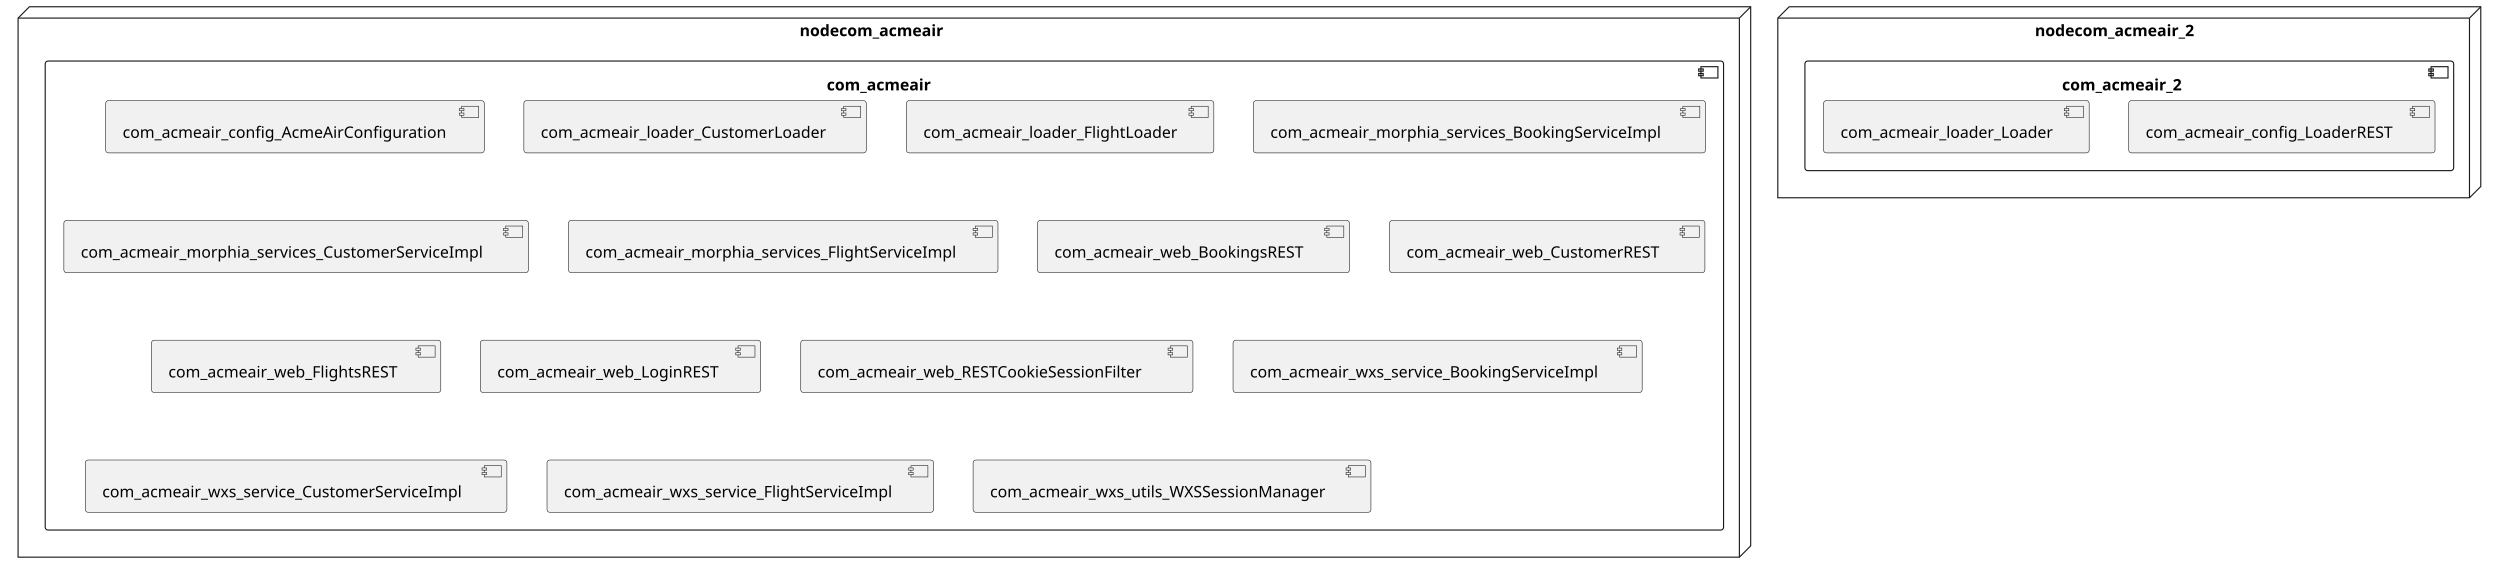
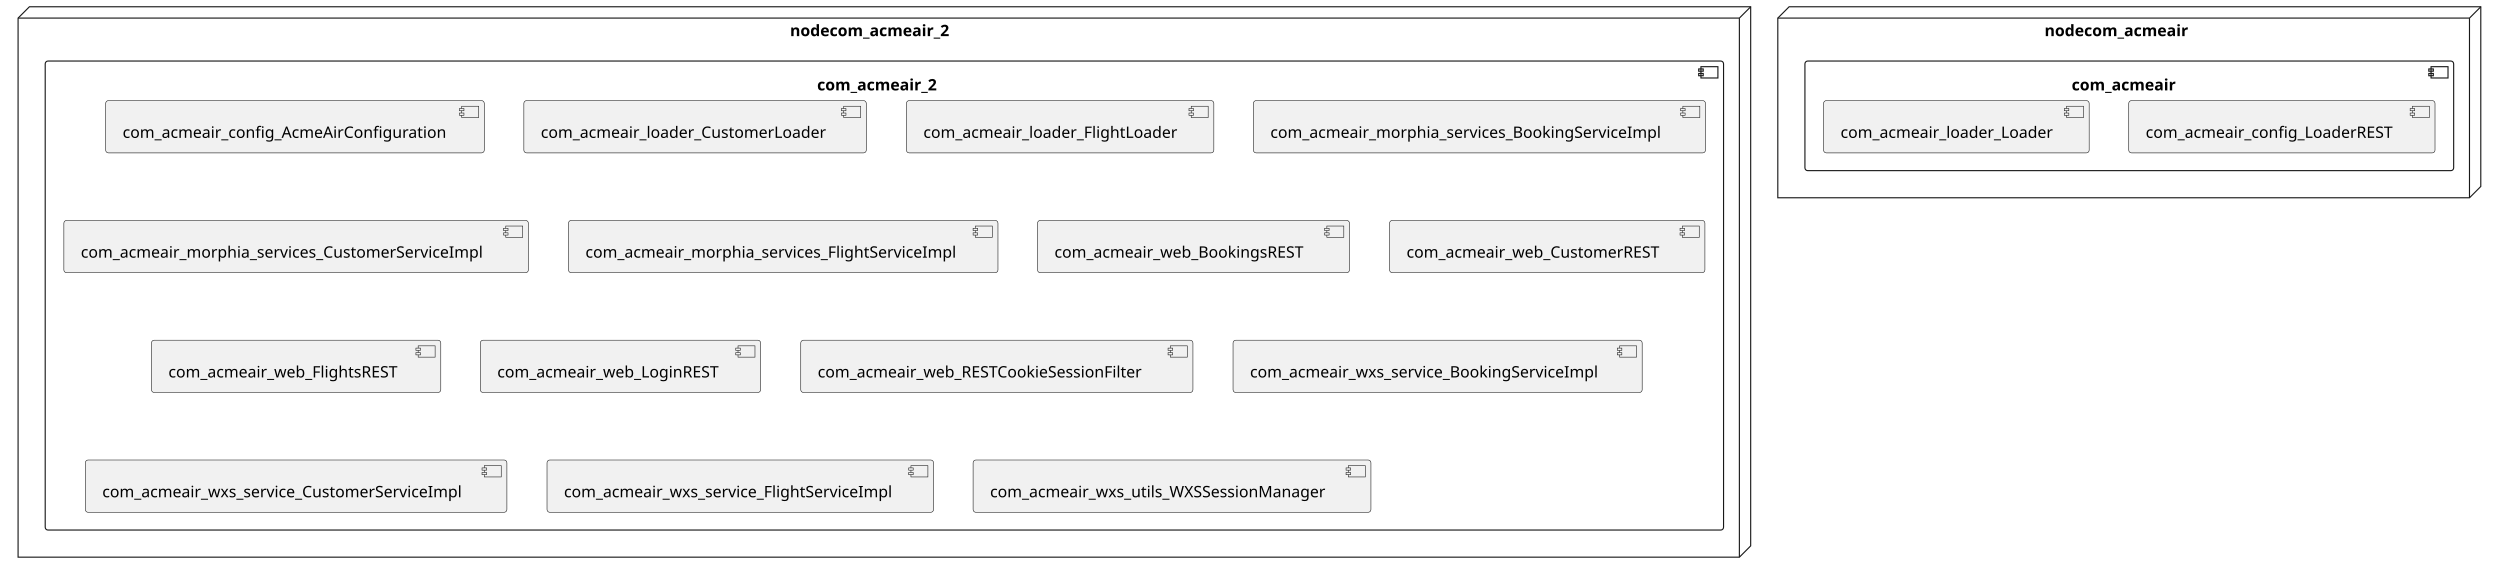
<svg xmlns="http://www.w3.org/2000/svg" xmlns:xlink="http://www.w3.org/1999/xlink" contentStyleType="text/css" height="510px" preserveAspectRatio="none" style="width:2212px;height:510px;background:#FFFFFF;" version="1.1" viewBox="0 0 2212 510" width="2212px" zoomAndPan="magnify">
  <defs />
  <g>
    <g id="cluster_nodecom_acmeair">
+       <polygon fill="none" points="1573,16,1583,6,2195,6,2195,165,2185,175,1573,175,1573,16" style="stroke:#181818;stroke-width:1.0;" />
+       <line style="stroke:#181818;stroke-width:1.0;" x1="2185" x2="2195" y1="16" y2="6" />
+       <line style="stroke:#181818;stroke-width:1.0;" x1="1573" x2="2185" y1="16" y2="16" />
+       <line style="stroke:#181818;stroke-width:1.0;" x1="2185" x2="2185" y1="16" y2="175" />
+       <text fill="#000000" font-family="sans-serif" font-size="14" font-weight="bold" lengthAdjust="spacing" textLength="142" x="1809" y="31.995">nodecom_acmeair</text>
+     </g>
+     <g id="cluster_com_acmeair">
+       <rect fill="none" height="97" rx="2.5" ry="2.5" style="stroke:#181818;stroke-width:1.0;" width="574" x="1597" y="54" />
+       <rect fill="none" height="10" style="stroke:#181818;stroke-width:1.0;" width="15" x="2151" y="59" />
+       <rect fill="none" height="2" style="stroke:#181818;stroke-width:1.0;" width="4" x="2149" y="61" />
+       <rect fill="none" height="2" style="stroke:#181818;stroke-width:1.0;" width="4" x="2149" y="65" />
+       <text fill="#000000" font-family="sans-serif" font-size="14" font-weight="bold" lengthAdjust="spacing" textLength="102" x="1833" y="79.995">com_acmeair</text>
+     </g>
+     <g id="cluster_nodecom_acmeair_2">
      <polygon fill="none" points="16,16,26,6,1549,6,1549,483,1539,493,16,493,16,16" style="stroke:#181818;stroke-width:1.0;" />
      <line style="stroke:#181818;stroke-width:1.0;" x1="1539" x2="1549" y1="16" y2="6" />
      <line style="stroke:#181818;stroke-width:1.0;" x1="16" x2="1539" y1="16" y2="16" />
      <line style="stroke:#181818;stroke-width:1.0;" x1="1539" x2="1539" y1="16" y2="493" />
-       <text fill="#000000" font-family="sans-serif" font-size="14" font-weight="bold" lengthAdjust="spacing" textLength="142" x="707.5" y="31.995">nodecom_acmeair</text>
+       <text fill="#000000" font-family="sans-serif" font-size="14" font-weight="bold" lengthAdjust="spacing" textLength="159" x="699" y="31.995">nodecom_acmeair_2</text>
    </g>
-     <g id="cluster_com_acmeair">
+     <g id="cluster_com_acmeair_2">
      <rect fill="none" height="415" rx="2.5" ry="2.5" style="stroke:#181818;stroke-width:1.0;" width="1485" x="40" y="54" />
      <rect fill="none" height="10" style="stroke:#181818;stroke-width:1.0;" width="15" x="1505" y="59" />
      <rect fill="none" height="2" style="stroke:#181818;stroke-width:1.0;" width="4" x="1503" y="61" />
      <rect fill="none" height="2" style="stroke:#181818;stroke-width:1.0;" width="4" x="1503" y="65" />
-       <text fill="#000000" font-family="sans-serif" font-size="14" font-weight="bold" lengthAdjust="spacing" textLength="102" x="731.5" y="79.995">com_acmeair</text>
+       <text fill="#000000" font-family="sans-serif" font-size="14" font-weight="bold" lengthAdjust="spacing" textLength="119" x="723" y="79.995">com_acmeair_2</text>
    </g>
-     <g id="cluster_nodecom_acmeair_2">
-       <polygon fill="none" points="1573,16,1583,6,2195,6,2195,165,2185,175,1573,175,1573,16" style="stroke:#181818;stroke-width:1.0;" />
-       <line style="stroke:#181818;stroke-width:1.0;" x1="2185" x2="2195" y1="16" y2="6" />
-       <line style="stroke:#181818;stroke-width:1.0;" x1="1573" x2="2185" y1="16" y2="16" />
-       <line style="stroke:#181818;stroke-width:1.0;" x1="2185" x2="2185" y1="16" y2="175" />
-       <text fill="#000000" font-family="sans-serif" font-size="14" font-weight="bold" lengthAdjust="spacing" textLength="159" x="1800.5" y="31.995">nodecom_acmeair_2</text>
+     <g id="elem_com_acmeair_config_LoaderREST">
+       <a href="acmeair-acmeair.system#_vqvIYFObEe-E1pUMLKBU6A" target="_top" title="acmeair-acmeair.system#_vqvIYFObEe-E1pUMLKBU6A" xlink:actuate="onRequest" xlink:href="acmeair-acmeair.system#_vqvIYFObEe-E1pUMLKBU6A" xlink:show="new" xlink:title="acmeair-acmeair.system#_vqvIYFObEe-E1pUMLKBU6A" xlink:type="simple">
+         <rect fill="#F1F1F1" height="46.297" rx="2.5" ry="2.5" style="stroke:#181818;stroke-width:0.5;" width="271" x="1883.5" y="89" />
+         <rect fill="#F1F1F1" height="10" style="stroke:#181818;stroke-width:0.5;" width="15" x="2134.5" y="94" />
+         <rect fill="#F1F1F1" height="2" style="stroke:#181818;stroke-width:0.5;" width="4" x="2132.5" y="96" />
+         <rect fill="#F1F1F1" height="2" style="stroke:#181818;stroke-width:0.5;" width="4" x="2132.5" y="100" />
+         <text fill="#000000" font-family="sans-serif" font-size="14" lengthAdjust="spacing" textLength="231" x="1898.5" y="121.995">com_acmeair_config_LoaderREST</text>
+       </a>
    </g>
-     <g id="cluster_com_acmeair_2">
-       <rect fill="none" height="97" rx="2.5" ry="2.5" style="stroke:#181818;stroke-width:1.0;" width="574" x="1597" y="54" />
-       <rect fill="none" height="10" style="stroke:#181818;stroke-width:1.0;" width="15" x="2151" y="59" />
-       <rect fill="none" height="2" style="stroke:#181818;stroke-width:1.0;" width="4" x="2149" y="61" />
-       <rect fill="none" height="2" style="stroke:#181818;stroke-width:1.0;" width="4" x="2149" y="65" />
-       <text fill="#000000" font-family="sans-serif" font-size="14" font-weight="bold" lengthAdjust="spacing" textLength="119" x="1824.5" y="79.995">com_acmeair_2</text>
+     <g id="elem_com_acmeair_loader_Loader">
+       <a href="acmeair-acmeair.system#_vqvIYFObEe-E1pUMLKBU6A" target="_top" title="acmeair-acmeair.system#_vqvIYFObEe-E1pUMLKBU6A" xlink:actuate="onRequest" xlink:href="acmeair-acmeair.system#_vqvIYFObEe-E1pUMLKBU6A" xlink:show="new" xlink:title="acmeair-acmeair.system#_vqvIYFObEe-E1pUMLKBU6A" xlink:type="simple">
+         <rect fill="#F1F1F1" height="46.297" rx="2.5" ry="2.5" style="stroke:#181818;stroke-width:0.5;" width="235" x="1613.5" y="89" />
+         <rect fill="#F1F1F1" height="10" style="stroke:#181818;stroke-width:0.5;" width="15" x="1828.5" y="94" />
+         <rect fill="#F1F1F1" height="2" style="stroke:#181818;stroke-width:0.5;" width="4" x="1826.5" y="96" />
+         <rect fill="#F1F1F1" height="2" style="stroke:#181818;stroke-width:0.5;" width="4" x="1826.5" y="100" />
+         <text fill="#000000" font-family="sans-serif" font-size="14" lengthAdjust="spacing" textLength="195" x="1628.5" y="121.995">com_acmeair_loader_Loader</text>
+       </a>
    </g>
    <g id="elem_com_acmeair_config_AcmeAirConfiguration">
-       <a href="acmeair-acmeair.system#_0NQDoFLSEe-uD_nnk5KOcg" target="_top" title="acmeair-acmeair.system#_0NQDoFLSEe-uD_nnk5KOcg" xlink:actuate="onRequest" xlink:href="acmeair-acmeair.system#_0NQDoFLSEe-uD_nnk5KOcg" xlink:show="new" xlink:title="acmeair-acmeair.system#_0NQDoFLSEe-uD_nnk5KOcg" xlink:type="simple">
+       <a href="acmeair-acmeair.system#_vqvIYFObEe-E1pUMLKBU6A" target="_top" title="acmeair-acmeair.system#_vqvIYFObEe-E1pUMLKBU6A" xlink:actuate="onRequest" xlink:href="acmeair-acmeair.system#_vqvIYFObEe-E1pUMLKBU6A" xlink:show="new" xlink:title="acmeair-acmeair.system#_vqvIYFObEe-E1pUMLKBU6A" xlink:type="simple">
        <rect fill="#F1F1F1" height="46.297" rx="2.5" ry="2.5" style="stroke:#181818;stroke-width:0.5;" width="335" x="93.5" y="89" />
        <rect fill="#F1F1F1" height="10" style="stroke:#181818;stroke-width:0.5;" width="15" x="408.5" y="94" />
        <rect fill="#F1F1F1" height="2" style="stroke:#181818;stroke-width:0.5;" width="4" x="406.5" y="96" />
        <rect fill="#F1F1F1" height="2" style="stroke:#181818;stroke-width:0.5;" width="4" x="406.5" y="100" />
        <text fill="#000000" font-family="sans-serif" font-size="14" lengthAdjust="spacing" textLength="295" x="108.5" y="121.995">com_acmeair_config_AcmeAirConfiguration</text>
      </a>
    </g>
    <g id="elem_com_acmeair_loader_CustomerLoader">
-       <a href="acmeair-acmeair.system#_0NQDoFLSEe-uD_nnk5KOcg" target="_top" title="acmeair-acmeair.system#_0NQDoFLSEe-uD_nnk5KOcg" xlink:actuate="onRequest" xlink:href="acmeair-acmeair.system#_0NQDoFLSEe-uD_nnk5KOcg" xlink:show="new" xlink:title="acmeair-acmeair.system#_0NQDoFLSEe-uD_nnk5KOcg" xlink:type="simple">
+       <a href="acmeair-acmeair.system#_vqvIYFObEe-E1pUMLKBU6A" target="_top" title="acmeair-acmeair.system#_vqvIYFObEe-E1pUMLKBU6A" xlink:actuate="onRequest" xlink:href="acmeair-acmeair.system#_vqvIYFObEe-E1pUMLKBU6A" xlink:show="new" xlink:title="acmeair-acmeair.system#_vqvIYFObEe-E1pUMLKBU6A" xlink:type="simple">
        <rect fill="#F1F1F1" height="46.297" rx="2.5" ry="2.5" style="stroke:#181818;stroke-width:0.5;" width="303" x="463.5" y="89" />
        <rect fill="#F1F1F1" height="10" style="stroke:#181818;stroke-width:0.5;" width="15" x="746.5" y="94" />
        <rect fill="#F1F1F1" height="2" style="stroke:#181818;stroke-width:0.5;" width="4" x="744.5" y="96" />
        <rect fill="#F1F1F1" height="2" style="stroke:#181818;stroke-width:0.5;" width="4" x="744.5" y="100" />
        <text fill="#000000" font-family="sans-serif" font-size="14" lengthAdjust="spacing" textLength="263" x="478.5" y="121.995">com_acmeair_loader_CustomerLoader</text>
      </a>
    </g>
    <g id="elem_com_acmeair_loader_FlightLoader">
-       <a href="acmeair-acmeair.system#_0NQDoFLSEe-uD_nnk5KOcg" target="_top" title="acmeair-acmeair.system#_0NQDoFLSEe-uD_nnk5KOcg" xlink:actuate="onRequest" xlink:href="acmeair-acmeair.system#_0NQDoFLSEe-uD_nnk5KOcg" xlink:show="new" xlink:title="acmeair-acmeair.system#_0NQDoFLSEe-uD_nnk5KOcg" xlink:type="simple">
+       <a href="acmeair-acmeair.system#_vqvIYFObEe-E1pUMLKBU6A" target="_top" title="acmeair-acmeair.system#_vqvIYFObEe-E1pUMLKBU6A" xlink:actuate="onRequest" xlink:href="acmeair-acmeair.system#_vqvIYFObEe-E1pUMLKBU6A" xlink:show="new" xlink:title="acmeair-acmeair.system#_vqvIYFObEe-E1pUMLKBU6A" xlink:type="simple">
        <rect fill="#F1F1F1" height="46.297" rx="2.5" ry="2.5" style="stroke:#181818;stroke-width:0.5;" width="272" x="802" y="89" />
        <rect fill="#F1F1F1" height="10" style="stroke:#181818;stroke-width:0.5;" width="15" x="1054" y="94" />
        <rect fill="#F1F1F1" height="2" style="stroke:#181818;stroke-width:0.5;" width="4" x="1052" y="96" />
        <rect fill="#F1F1F1" height="2" style="stroke:#181818;stroke-width:0.5;" width="4" x="1052" y="100" />
        <text fill="#000000" font-family="sans-serif" font-size="14" lengthAdjust="spacing" textLength="232" x="817" y="121.995">com_acmeair_loader_FlightLoader</text>
      </a>
    </g>
    <g id="elem_com_acmeair_morphia_services_BookingServiceImpl">
-       <a href="acmeair-acmeair.system#_0NQDoFLSEe-uD_nnk5KOcg" target="_top" title="acmeair-acmeair.system#_0NQDoFLSEe-uD_nnk5KOcg" xlink:actuate="onRequest" xlink:href="acmeair-acmeair.system#_0NQDoFLSEe-uD_nnk5KOcg" xlink:show="new" xlink:title="acmeair-acmeair.system#_0NQDoFLSEe-uD_nnk5KOcg" xlink:type="simple">
+       <a href="acmeair-acmeair.system#_vqvIYFObEe-E1pUMLKBU6A" target="_top" title="acmeair-acmeair.system#_vqvIYFObEe-E1pUMLKBU6A" xlink:actuate="onRequest" xlink:href="acmeair-acmeair.system#_vqvIYFObEe-E1pUMLKBU6A" xlink:show="new" xlink:title="acmeair-acmeair.system#_vqvIYFObEe-E1pUMLKBU6A" xlink:type="simple">
        <rect fill="#F1F1F1" height="46.297" rx="2.5" ry="2.5" style="stroke:#181818;stroke-width:0.5;" width="400" x="1109" y="89" />
        <rect fill="#F1F1F1" height="10" style="stroke:#181818;stroke-width:0.5;" width="15" x="1489" y="94" />
        <rect fill="#F1F1F1" height="2" style="stroke:#181818;stroke-width:0.5;" width="4" x="1487" y="96" />
        <rect fill="#F1F1F1" height="2" style="stroke:#181818;stroke-width:0.5;" width="4" x="1487" y="100" />
        <text fill="#000000" font-family="sans-serif" font-size="14" lengthAdjust="spacing" textLength="360" x="1124" y="121.995">com_acmeair_morphia_services_BookingServiceImpl</text>
      </a>
    </g>
    <g id="elem_com_acmeair_morphia_services_CustomerServiceImpl">
-       <a href="acmeair-acmeair.system#_0NQDoFLSEe-uD_nnk5KOcg" target="_top" title="acmeair-acmeair.system#_0NQDoFLSEe-uD_nnk5KOcg" xlink:actuate="onRequest" xlink:href="acmeair-acmeair.system#_0NQDoFLSEe-uD_nnk5KOcg" xlink:show="new" xlink:title="acmeair-acmeair.system#_0NQDoFLSEe-uD_nnk5KOcg" xlink:type="simple">
+       <a href="acmeair-acmeair.system#_vqvIYFObEe-E1pUMLKBU6A" target="_top" title="acmeair-acmeair.system#_vqvIYFObEe-E1pUMLKBU6A" xlink:actuate="onRequest" xlink:href="acmeair-acmeair.system#_vqvIYFObEe-E1pUMLKBU6A" xlink:show="new" xlink:title="acmeair-acmeair.system#_vqvIYFObEe-E1pUMLKBU6A" xlink:type="simple">
        <rect fill="#F1F1F1" height="46.297" rx="2.5" ry="2.5" style="stroke:#181818;stroke-width:0.5;" width="411" x="56.5" y="195" />
        <rect fill="#F1F1F1" height="10" style="stroke:#181818;stroke-width:0.5;" width="15" x="447.5" y="200" />
        <rect fill="#F1F1F1" height="2" style="stroke:#181818;stroke-width:0.5;" width="4" x="445.5" y="202" />
        <rect fill="#F1F1F1" height="2" style="stroke:#181818;stroke-width:0.5;" width="4" x="445.5" y="206" />
        <text fill="#000000" font-family="sans-serif" font-size="14" lengthAdjust="spacing" textLength="371" x="71.5" y="227.995">com_acmeair_morphia_services_CustomerServiceImpl</text>
      </a>
    </g>
    <g id="elem_com_acmeair_morphia_services_FlightServiceImpl">
-       <a href="acmeair-acmeair.system#_0NQDoFLSEe-uD_nnk5KOcg" target="_top" title="acmeair-acmeair.system#_0NQDoFLSEe-uD_nnk5KOcg" xlink:actuate="onRequest" xlink:href="acmeair-acmeair.system#_0NQDoFLSEe-uD_nnk5KOcg" xlink:show="new" xlink:title="acmeair-acmeair.system#_0NQDoFLSEe-uD_nnk5KOcg" xlink:type="simple">
+       <a href="acmeair-acmeair.system#_vqvIYFObEe-E1pUMLKBU6A" target="_top" title="acmeair-acmeair.system#_vqvIYFObEe-E1pUMLKBU6A" xlink:actuate="onRequest" xlink:href="acmeair-acmeair.system#_vqvIYFObEe-E1pUMLKBU6A" xlink:show="new" xlink:title="acmeair-acmeair.system#_vqvIYFObEe-E1pUMLKBU6A" xlink:type="simple">
        <rect fill="#F1F1F1" height="46.297" rx="2.5" ry="2.5" style="stroke:#181818;stroke-width:0.5;" width="380" x="503" y="195" />
        <rect fill="#F1F1F1" height="10" style="stroke:#181818;stroke-width:0.5;" width="15" x="863" y="200" />
        <rect fill="#F1F1F1" height="2" style="stroke:#181818;stroke-width:0.5;" width="4" x="861" y="202" />
        <rect fill="#F1F1F1" height="2" style="stroke:#181818;stroke-width:0.5;" width="4" x="861" y="206" />
        <text fill="#000000" font-family="sans-serif" font-size="14" lengthAdjust="spacing" textLength="340" x="518" y="227.995">com_acmeair_morphia_services_FlightServiceImpl</text>
      </a>
    </g>
    <g id="elem_com_acmeair_web_BookingsREST">
-       <a href="acmeair-acmeair.system#_0NQDoFLSEe-uD_nnk5KOcg" target="_top" title="acmeair-acmeair.system#_0NQDoFLSEe-uD_nnk5KOcg" xlink:actuate="onRequest" xlink:href="acmeair-acmeair.system#_0NQDoFLSEe-uD_nnk5KOcg" xlink:show="new" xlink:title="acmeair-acmeair.system#_0NQDoFLSEe-uD_nnk5KOcg" xlink:type="simple">
+       <a href="acmeair-acmeair.system#_vqvIYFObEe-E1pUMLKBU6A" target="_top" title="acmeair-acmeair.system#_vqvIYFObEe-E1pUMLKBU6A" xlink:actuate="onRequest" xlink:href="acmeair-acmeair.system#_vqvIYFObEe-E1pUMLKBU6A" xlink:show="new" xlink:title="acmeair-acmeair.system#_vqvIYFObEe-E1pUMLKBU6A" xlink:type="simple">
        <rect fill="#F1F1F1" height="46.297" rx="2.5" ry="2.5" style="stroke:#181818;stroke-width:0.5;" width="276" x="918" y="195" />
        <rect fill="#F1F1F1" height="10" style="stroke:#181818;stroke-width:0.5;" width="15" x="1174" y="200" />
        <rect fill="#F1F1F1" height="2" style="stroke:#181818;stroke-width:0.5;" width="4" x="1172" y="202" />
        <rect fill="#F1F1F1" height="2" style="stroke:#181818;stroke-width:0.5;" width="4" x="1172" y="206" />
        <text fill="#000000" font-family="sans-serif" font-size="14" lengthAdjust="spacing" textLength="236" x="933" y="227.995">com_acmeair_web_BookingsREST</text>
      </a>
    </g>
    <g id="elem_com_acmeair_web_CustomerREST">
-       <a href="acmeair-acmeair.system#_0NQDoFLSEe-uD_nnk5KOcg" target="_top" title="acmeair-acmeair.system#_0NQDoFLSEe-uD_nnk5KOcg" xlink:actuate="onRequest" xlink:href="acmeair-acmeair.system#_0NQDoFLSEe-uD_nnk5KOcg" xlink:show="new" xlink:title="acmeair-acmeair.system#_0NQDoFLSEe-uD_nnk5KOcg" xlink:type="simple">
+       <a href="acmeair-acmeair.system#_vqvIYFObEe-E1pUMLKBU6A" target="_top" title="acmeair-acmeair.system#_vqvIYFObEe-E1pUMLKBU6A" xlink:actuate="onRequest" xlink:href="acmeair-acmeair.system#_vqvIYFObEe-E1pUMLKBU6A" xlink:show="new" xlink:title="acmeair-acmeair.system#_vqvIYFObEe-E1pUMLKBU6A" xlink:type="simple">
        <rect fill="#F1F1F1" height="46.297" rx="2.5" ry="2.5" style="stroke:#181818;stroke-width:0.5;" width="279" x="1229.5" y="195" />
        <rect fill="#F1F1F1" height="10" style="stroke:#181818;stroke-width:0.5;" width="15" x="1488.5" y="200" />
        <rect fill="#F1F1F1" height="2" style="stroke:#181818;stroke-width:0.5;" width="4" x="1486.5" y="202" />
        <rect fill="#F1F1F1" height="2" style="stroke:#181818;stroke-width:0.5;" width="4" x="1486.5" y="206" />
        <text fill="#000000" font-family="sans-serif" font-size="14" lengthAdjust="spacing" textLength="239" x="1244.5" y="227.995">com_acmeair_web_CustomerREST</text>
      </a>
    </g>
    <g id="elem_com_acmeair_web_FlightsREST">
-       <a href="acmeair-acmeair.system#_0NQDoFLSEe-uD_nnk5KOcg" target="_top" title="acmeair-acmeair.system#_0NQDoFLSEe-uD_nnk5KOcg" xlink:actuate="onRequest" xlink:href="acmeair-acmeair.system#_0NQDoFLSEe-uD_nnk5KOcg" xlink:show="new" xlink:title="acmeair-acmeair.system#_0NQDoFLSEe-uD_nnk5KOcg" xlink:type="simple">
+       <a href="acmeair-acmeair.system#_vqvIYFObEe-E1pUMLKBU6A" target="_top" title="acmeair-acmeair.system#_vqvIYFObEe-E1pUMLKBU6A" xlink:actuate="onRequest" xlink:href="acmeair-acmeair.system#_vqvIYFObEe-E1pUMLKBU6A" xlink:show="new" xlink:title="acmeair-acmeair.system#_vqvIYFObEe-E1pUMLKBU6A" xlink:type="simple">
        <rect fill="#F1F1F1" height="46.297" rx="2.5" ry="2.5" style="stroke:#181818;stroke-width:0.5;" width="256" x="134" y="301" />
        <rect fill="#F1F1F1" height="10" style="stroke:#181818;stroke-width:0.5;" width="15" x="370" y="306" />
        <rect fill="#F1F1F1" height="2" style="stroke:#181818;stroke-width:0.5;" width="4" x="368" y="308" />
        <rect fill="#F1F1F1" height="2" style="stroke:#181818;stroke-width:0.5;" width="4" x="368" y="312" />
        <text fill="#000000" font-family="sans-serif" font-size="14" lengthAdjust="spacing" textLength="216" x="149" y="333.995">com_acmeair_web_FlightsREST</text>
      </a>
    </g>
    <g id="elem_com_acmeair_web_LoginREST">
-       <a href="acmeair-acmeair.system#_0NQDoFLSEe-uD_nnk5KOcg" target="_top" title="acmeair-acmeair.system#_0NQDoFLSEe-uD_nnk5KOcg" xlink:actuate="onRequest" xlink:href="acmeair-acmeair.system#_0NQDoFLSEe-uD_nnk5KOcg" xlink:show="new" xlink:title="acmeair-acmeair.system#_0NQDoFLSEe-uD_nnk5KOcg" xlink:type="simple">
+       <a href="acmeair-acmeair.system#_vqvIYFObEe-E1pUMLKBU6A" target="_top" title="acmeair-acmeair.system#_vqvIYFObEe-E1pUMLKBU6A" xlink:actuate="onRequest" xlink:href="acmeair-acmeair.system#_vqvIYFObEe-E1pUMLKBU6A" xlink:show="new" xlink:title="acmeair-acmeair.system#_vqvIYFObEe-E1pUMLKBU6A" xlink:type="simple">
        <rect fill="#F1F1F1" height="46.297" rx="2.5" ry="2.5" style="stroke:#181818;stroke-width:0.5;" width="248" x="425" y="301" />
        <rect fill="#F1F1F1" height="10" style="stroke:#181818;stroke-width:0.5;" width="15" x="653" y="306" />
        <rect fill="#F1F1F1" height="2" style="stroke:#181818;stroke-width:0.5;" width="4" x="651" y="308" />
        <rect fill="#F1F1F1" height="2" style="stroke:#181818;stroke-width:0.5;" width="4" x="651" y="312" />
        <text fill="#000000" font-family="sans-serif" font-size="14" lengthAdjust="spacing" textLength="208" x="440" y="333.995">com_acmeair_web_LoginREST</text>
      </a>
    </g>
    <g id="elem_com_acmeair_web_RESTCookieSessionFilter">
-       <a href="acmeair-acmeair.system#_0NQDoFLSEe-uD_nnk5KOcg" target="_top" title="acmeair-acmeair.system#_0NQDoFLSEe-uD_nnk5KOcg" xlink:actuate="onRequest" xlink:href="acmeair-acmeair.system#_0NQDoFLSEe-uD_nnk5KOcg" xlink:show="new" xlink:title="acmeair-acmeair.system#_0NQDoFLSEe-uD_nnk5KOcg" xlink:type="simple">
+       <a href="acmeair-acmeair.system#_vqvIYFObEe-E1pUMLKBU6A" target="_top" title="acmeair-acmeair.system#_vqvIYFObEe-E1pUMLKBU6A" xlink:actuate="onRequest" xlink:href="acmeair-acmeair.system#_vqvIYFObEe-E1pUMLKBU6A" xlink:show="new" xlink:title="acmeair-acmeair.system#_vqvIYFObEe-E1pUMLKBU6A" xlink:type="simple">
        <rect fill="#F1F1F1" height="46.297" rx="2.5" ry="2.5" style="stroke:#181818;stroke-width:0.5;" width="347" x="708.5" y="301" />
        <rect fill="#F1F1F1" height="10" style="stroke:#181818;stroke-width:0.5;" width="15" x="1035.5" y="306" />
        <rect fill="#F1F1F1" height="2" style="stroke:#181818;stroke-width:0.5;" width="4" x="1033.5" y="308" />
        <rect fill="#F1F1F1" height="2" style="stroke:#181818;stroke-width:0.5;" width="4" x="1033.5" y="312" />
        <text fill="#000000" font-family="sans-serif" font-size="14" lengthAdjust="spacing" textLength="307" x="723.5" y="333.995">com_acmeair_web_RESTCookieSessionFilter</text>
      </a>
    </g>
    <g id="elem_com_acmeair_wxs_service_BookingServiceImpl">
-       <a href="acmeair-acmeair.system#_0NQDoFLSEe-uD_nnk5KOcg" target="_top" title="acmeair-acmeair.system#_0NQDoFLSEe-uD_nnk5KOcg" xlink:actuate="onRequest" xlink:href="acmeair-acmeair.system#_0NQDoFLSEe-uD_nnk5KOcg" xlink:show="new" xlink:title="acmeair-acmeair.system#_0NQDoFLSEe-uD_nnk5KOcg" xlink:type="simple">
+       <a href="acmeair-acmeair.system#_vqvIYFObEe-E1pUMLKBU6A" target="_top" title="acmeair-acmeair.system#_vqvIYFObEe-E1pUMLKBU6A" xlink:actuate="onRequest" xlink:href="acmeair-acmeair.system#_vqvIYFObEe-E1pUMLKBU6A" xlink:show="new" xlink:title="acmeair-acmeair.system#_vqvIYFObEe-E1pUMLKBU6A" xlink:type="simple">
        <rect fill="#F1F1F1" height="46.297" rx="2.5" ry="2.5" style="stroke:#181818;stroke-width:0.5;" width="362" x="1091" y="301" />
        <rect fill="#F1F1F1" height="10" style="stroke:#181818;stroke-width:0.5;" width="15" x="1433" y="306" />
        <rect fill="#F1F1F1" height="2" style="stroke:#181818;stroke-width:0.5;" width="4" x="1431" y="308" />
        <rect fill="#F1F1F1" height="2" style="stroke:#181818;stroke-width:0.5;" width="4" x="1431" y="312" />
        <text fill="#000000" font-family="sans-serif" font-size="14" lengthAdjust="spacing" textLength="322" x="1106" y="333.995">com_acmeair_wxs_service_BookingServiceImpl</text>
      </a>
    </g>
    <g id="elem_com_acmeair_wxs_service_CustomerServiceImpl">
-       <a href="acmeair-acmeair.system#_0NQDoFLSEe-uD_nnk5KOcg" target="_top" title="acmeair-acmeair.system#_0NQDoFLSEe-uD_nnk5KOcg" xlink:actuate="onRequest" xlink:href="acmeair-acmeair.system#_0NQDoFLSEe-uD_nnk5KOcg" xlink:show="new" xlink:title="acmeair-acmeair.system#_0NQDoFLSEe-uD_nnk5KOcg" xlink:type="simple">
+       <a href="acmeair-acmeair.system#_vqvIYFObEe-E1pUMLKBU6A" target="_top" title="acmeair-acmeair.system#_vqvIYFObEe-E1pUMLKBU6A" xlink:actuate="onRequest" xlink:href="acmeair-acmeair.system#_vqvIYFObEe-E1pUMLKBU6A" xlink:show="new" xlink:title="acmeair-acmeair.system#_vqvIYFObEe-E1pUMLKBU6A" xlink:type="simple">
        <rect fill="#F1F1F1" height="46.297" rx="2.5" ry="2.5" style="stroke:#181818;stroke-width:0.5;" width="373" x="75.5" y="407" />
        <rect fill="#F1F1F1" height="10" style="stroke:#181818;stroke-width:0.5;" width="15" x="428.5" y="412" />
        <rect fill="#F1F1F1" height="2" style="stroke:#181818;stroke-width:0.5;" width="4" x="426.5" y="414" />
        <rect fill="#F1F1F1" height="2" style="stroke:#181818;stroke-width:0.5;" width="4" x="426.5" y="418" />
        <text fill="#000000" font-family="sans-serif" font-size="14" lengthAdjust="spacing" textLength="333" x="90.5" y="439.995">com_acmeair_wxs_service_CustomerServiceImpl</text>
      </a>
    </g>
    <g id="elem_com_acmeair_wxs_service_FlightServiceImpl">
-       <a href="acmeair-acmeair.system#_0NQDoFLSEe-uD_nnk5KOcg" target="_top" title="acmeair-acmeair.system#_0NQDoFLSEe-uD_nnk5KOcg" xlink:actuate="onRequest" xlink:href="acmeair-acmeair.system#_0NQDoFLSEe-uD_nnk5KOcg" xlink:show="new" xlink:title="acmeair-acmeair.system#_0NQDoFLSEe-uD_nnk5KOcg" xlink:type="simple">
+       <a href="acmeair-acmeair.system#_vqvIYFObEe-E1pUMLKBU6A" target="_top" title="acmeair-acmeair.system#_vqvIYFObEe-E1pUMLKBU6A" xlink:actuate="onRequest" xlink:href="acmeair-acmeair.system#_vqvIYFObEe-E1pUMLKBU6A" xlink:show="new" xlink:title="acmeair-acmeair.system#_vqvIYFObEe-E1pUMLKBU6A" xlink:type="simple">
        <rect fill="#F1F1F1" height="46.297" rx="2.5" ry="2.5" style="stroke:#181818;stroke-width:0.5;" width="342" x="484" y="407" />
        <rect fill="#F1F1F1" height="10" style="stroke:#181818;stroke-width:0.5;" width="15" x="806" y="412" />
        <rect fill="#F1F1F1" height="2" style="stroke:#181818;stroke-width:0.5;" width="4" x="804" y="414" />
        <rect fill="#F1F1F1" height="2" style="stroke:#181818;stroke-width:0.5;" width="4" x="804" y="418" />
        <text fill="#000000" font-family="sans-serif" font-size="14" lengthAdjust="spacing" textLength="302" x="499" y="439.995">com_acmeair_wxs_service_FlightServiceImpl</text>
      </a>
    </g>
    <g id="elem_com_acmeair_wxs_utils_WXSSessionManager">
-       <a href="acmeair-acmeair.system#_0NQDoFLSEe-uD_nnk5KOcg" target="_top" title="acmeair-acmeair.system#_0NQDoFLSEe-uD_nnk5KOcg" xlink:actuate="onRequest" xlink:href="acmeair-acmeair.system#_0NQDoFLSEe-uD_nnk5KOcg" xlink:show="new" xlink:title="acmeair-acmeair.system#_0NQDoFLSEe-uD_nnk5KOcg" xlink:type="simple">
+       <a href="acmeair-acmeair.system#_vqvIYFObEe-E1pUMLKBU6A" target="_top" title="acmeair-acmeair.system#_vqvIYFObEe-E1pUMLKBU6A" xlink:actuate="onRequest" xlink:href="acmeair-acmeair.system#_vqvIYFObEe-E1pUMLKBU6A" xlink:show="new" xlink:title="acmeair-acmeair.system#_vqvIYFObEe-E1pUMLKBU6A" xlink:type="simple">
        <rect fill="#F1F1F1" height="46.297" rx="2.5" ry="2.5" style="stroke:#181818;stroke-width:0.5;" width="352" x="861" y="407" />
        <rect fill="#F1F1F1" height="10" style="stroke:#181818;stroke-width:0.5;" width="15" x="1193" y="412" />
        <rect fill="#F1F1F1" height="2" style="stroke:#181818;stroke-width:0.5;" width="4" x="1191" y="414" />
        <rect fill="#F1F1F1" height="2" style="stroke:#181818;stroke-width:0.5;" width="4" x="1191" y="418" />
        <text fill="#000000" font-family="sans-serif" font-size="14" lengthAdjust="spacing" textLength="312" x="876" y="439.995">com_acmeair_wxs_utils_WXSSessionManager</text>
      </a>
    </g>
-     <g id="elem_com_acmeair_config_LoaderREST">
-       <a href="acmeair-acmeair.system#_0NQDoFLSEe-uD_nnk5KOcg" target="_top" title="acmeair-acmeair.system#_0NQDoFLSEe-uD_nnk5KOcg" xlink:actuate="onRequest" xlink:href="acmeair-acmeair.system#_0NQDoFLSEe-uD_nnk5KOcg" xlink:show="new" xlink:title="acmeair-acmeair.system#_0NQDoFLSEe-uD_nnk5KOcg" xlink:type="simple">
-         <rect fill="#F1F1F1" height="46.297" rx="2.5" ry="2.5" style="stroke:#181818;stroke-width:0.5;" width="271" x="1883.5" y="89" />
-         <rect fill="#F1F1F1" height="10" style="stroke:#181818;stroke-width:0.5;" width="15" x="2134.5" y="94" />
-         <rect fill="#F1F1F1" height="2" style="stroke:#181818;stroke-width:0.5;" width="4" x="2132.5" y="96" />
-         <rect fill="#F1F1F1" height="2" style="stroke:#181818;stroke-width:0.5;" width="4" x="2132.5" y="100" />
-         <text fill="#000000" font-family="sans-serif" font-size="14" lengthAdjust="spacing" textLength="231" x="1898.5" y="121.995">com_acmeair_config_LoaderREST</text>
-       </a>
-     </g>
-     <g id="elem_com_acmeair_loader_Loader">
-       <a href="acmeair-acmeair.system#_0NQDoFLSEe-uD_nnk5KOcg" target="_top" title="acmeair-acmeair.system#_0NQDoFLSEe-uD_nnk5KOcg" xlink:actuate="onRequest" xlink:href="acmeair-acmeair.system#_0NQDoFLSEe-uD_nnk5KOcg" xlink:show="new" xlink:title="acmeair-acmeair.system#_0NQDoFLSEe-uD_nnk5KOcg" xlink:type="simple">
-         <rect fill="#F1F1F1" height="46.297" rx="2.5" ry="2.5" style="stroke:#181818;stroke-width:0.5;" width="235" x="1613.5" y="89" />
-         <rect fill="#F1F1F1" height="10" style="stroke:#181818;stroke-width:0.5;" width="15" x="1828.5" y="94" />
-         <rect fill="#F1F1F1" height="2" style="stroke:#181818;stroke-width:0.5;" width="4" x="1826.5" y="96" />
-         <rect fill="#F1F1F1" height="2" style="stroke:#181818;stroke-width:0.5;" width="4" x="1826.5" y="100" />
-         <text fill="#000000" font-family="sans-serif" font-size="14" lengthAdjust="spacing" textLength="195" x="1628.5" y="121.995">com_acmeair_loader_Loader</text>
-       </a>
-     </g>
  </g>
</svg>
